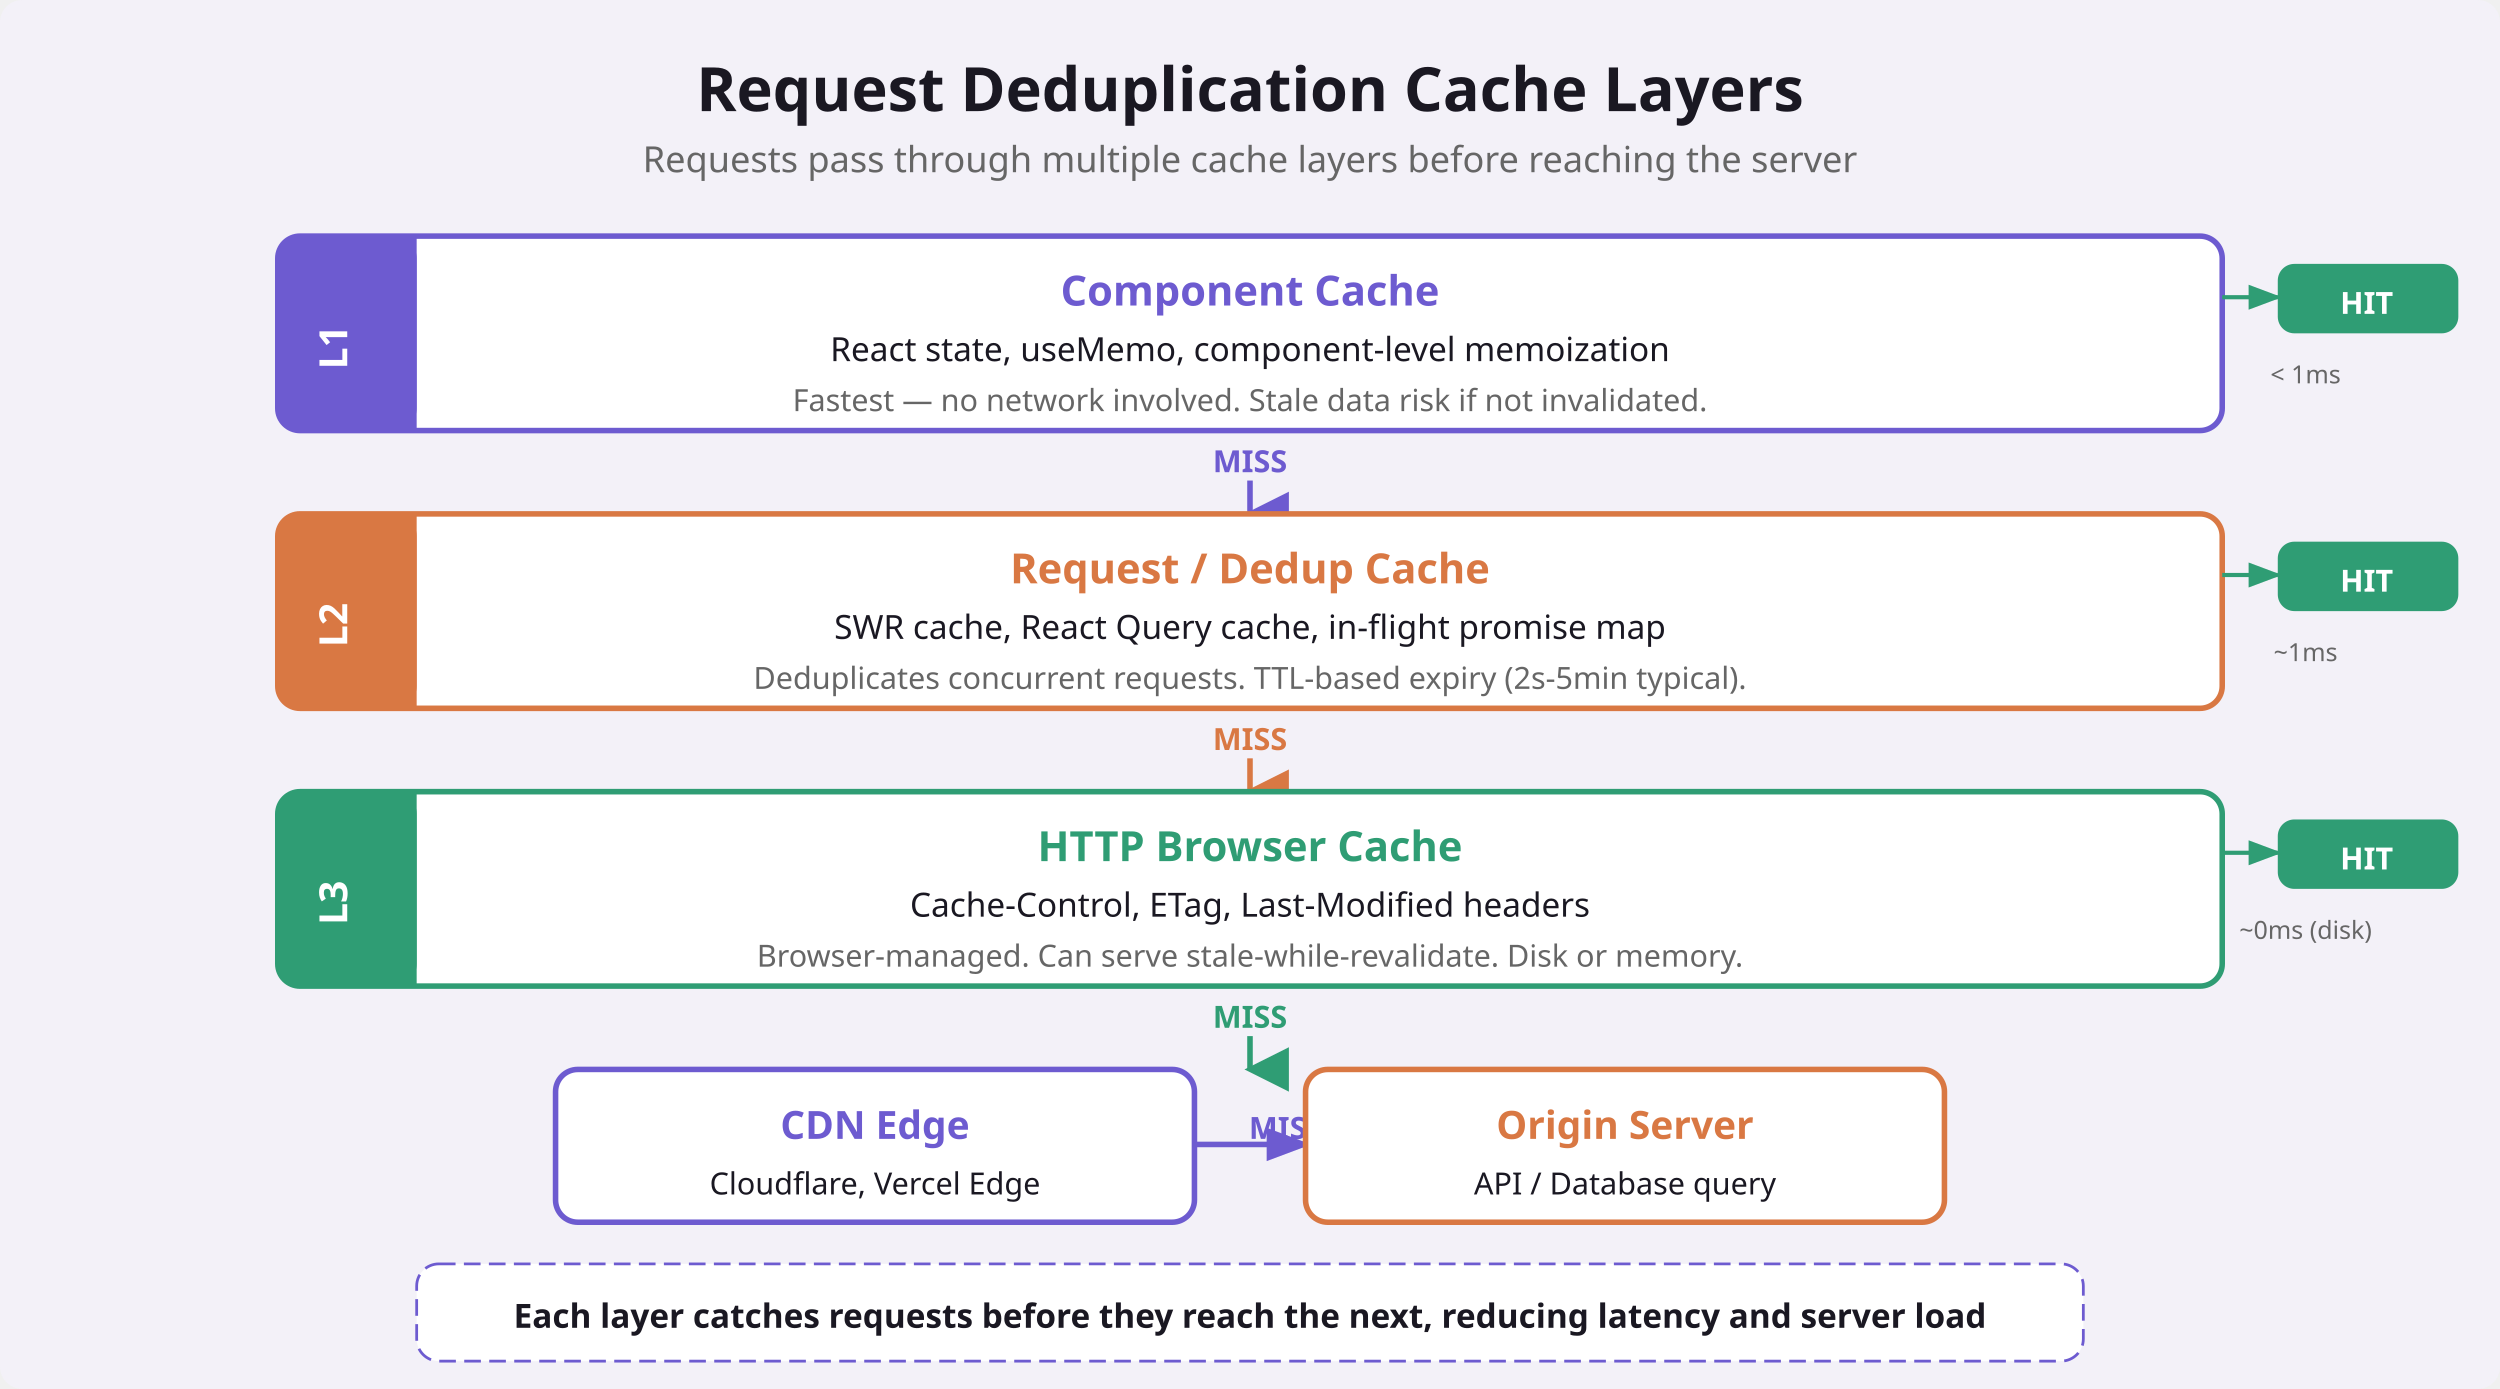
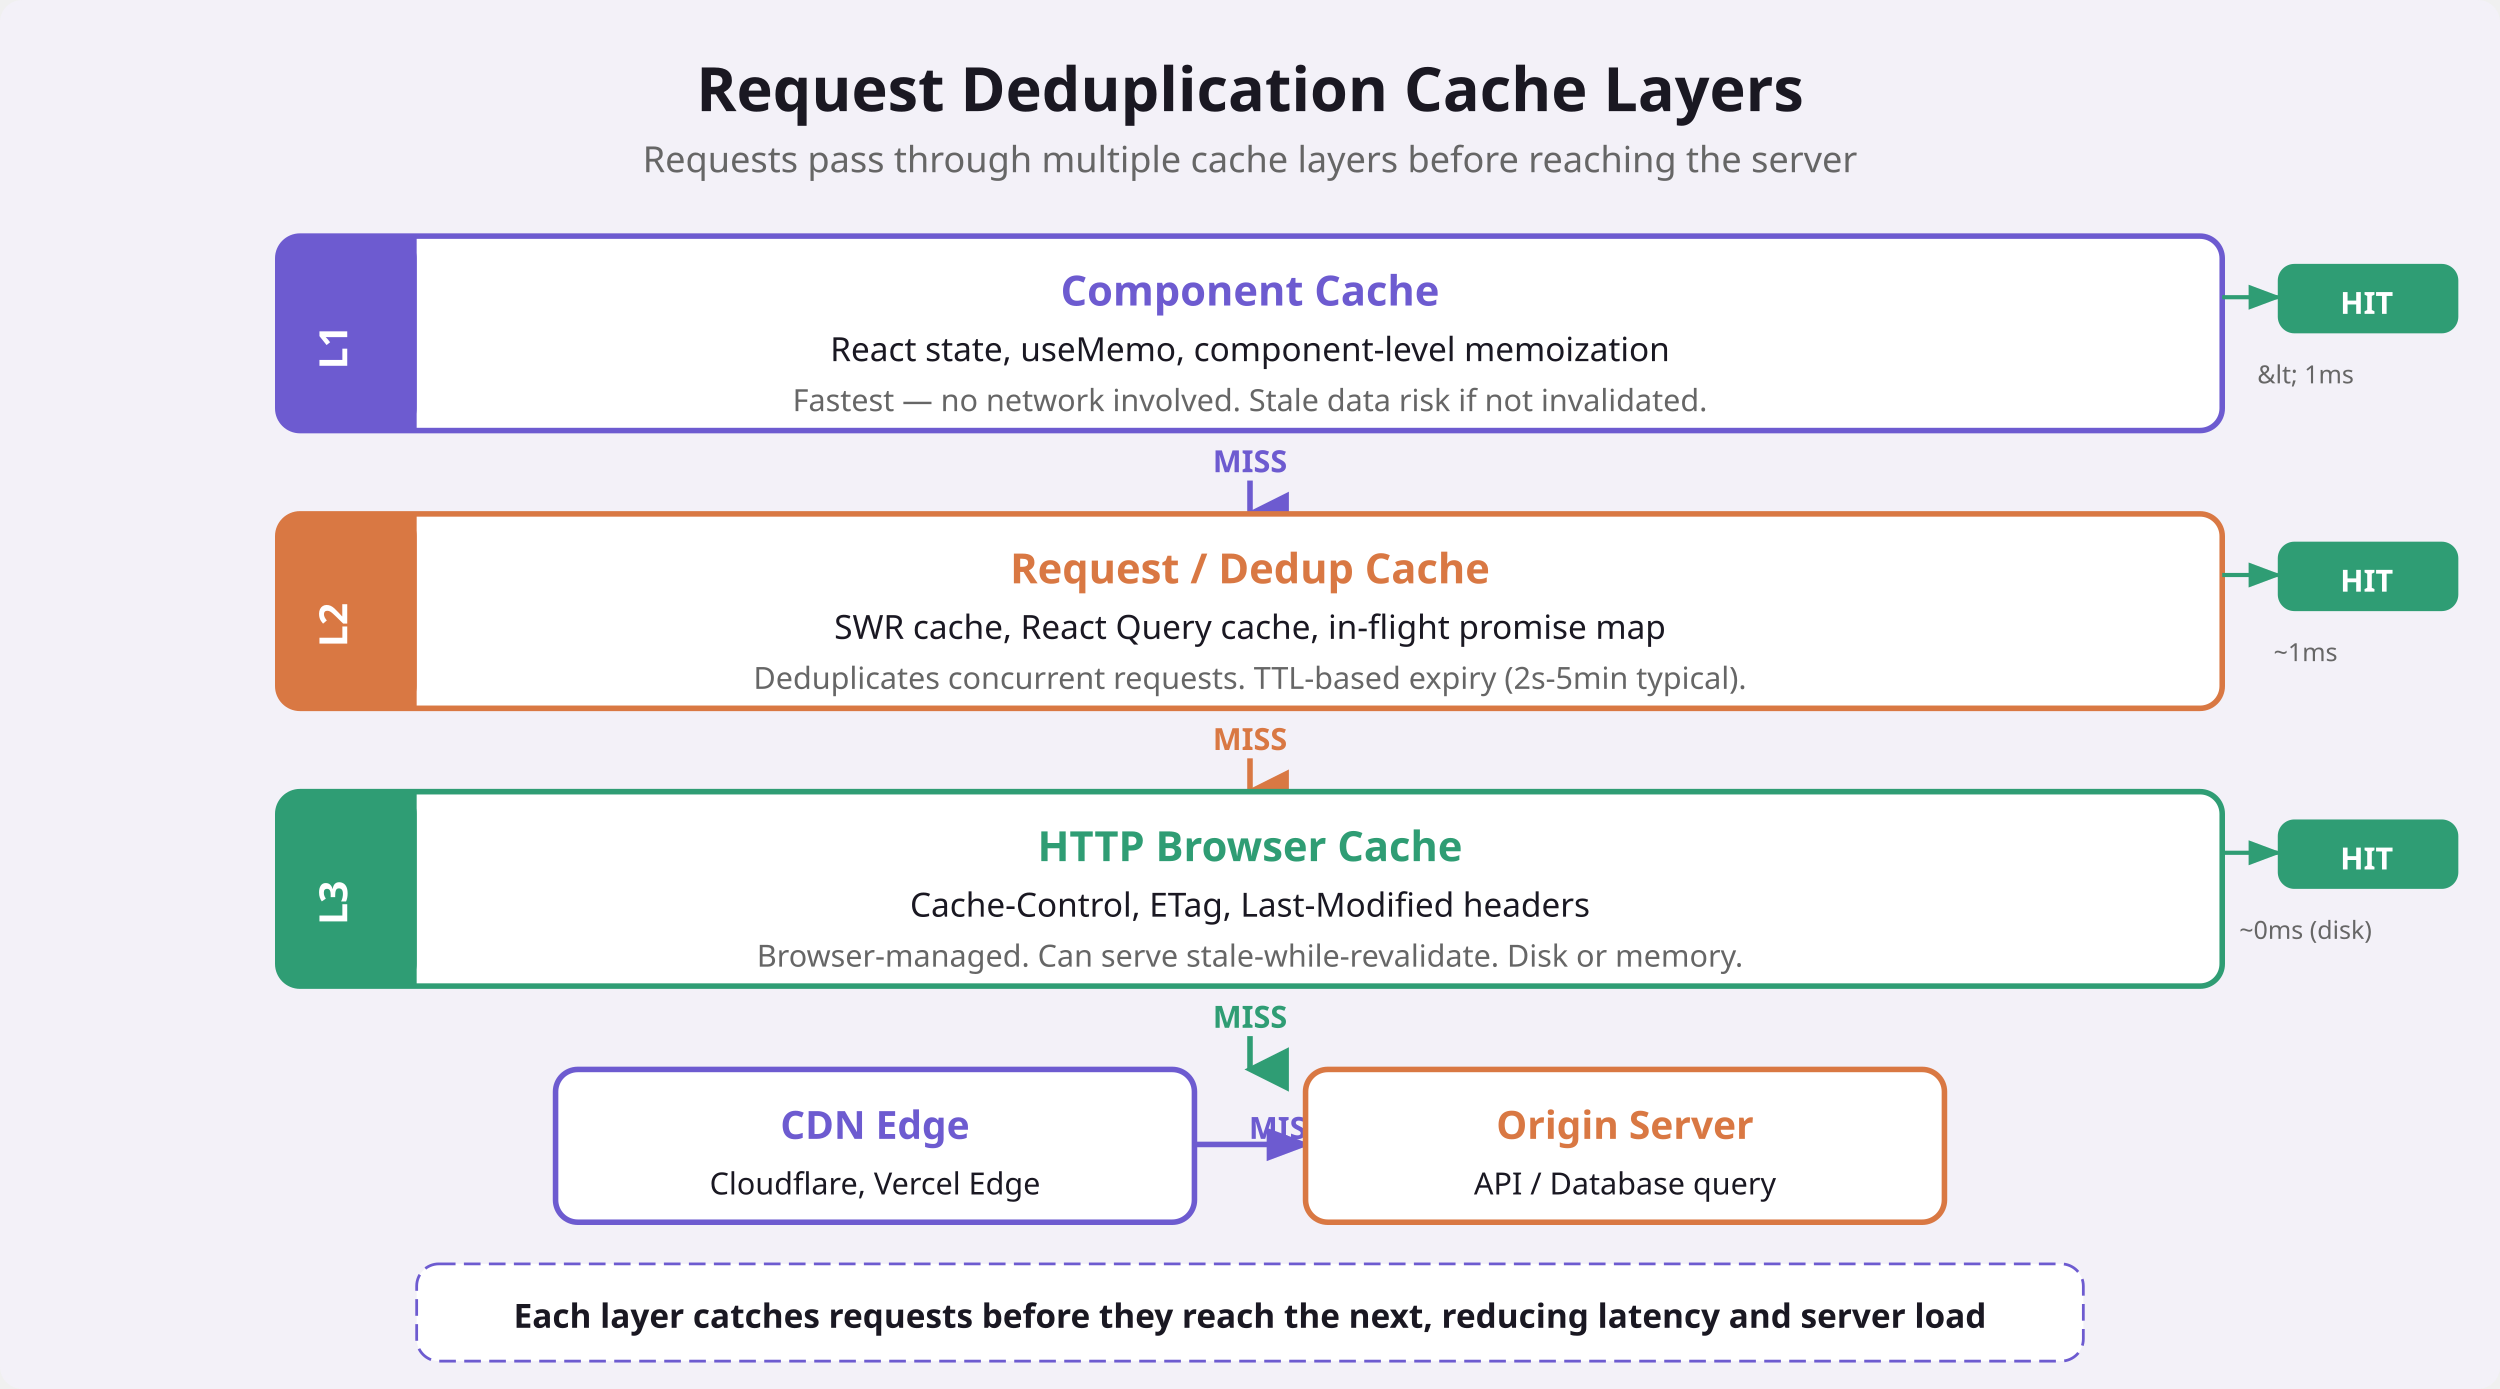
<svg xmlns="http://www.w3.org/2000/svg" viewBox="0 0 900 500" font-family="system-ui, sans-serif">
  <rect width="900" height="500" fill="#f3f1f8" rx="8" />
  <text x="450" y="40" text-anchor="middle" font-size="22" font-weight="bold" fill="#1a1822">Request Deduplication Cache Layers</text>
  <text x="450" y="62" text-anchor="middle" font-size="13" fill="#666">Requests pass through multiple cache layers before reaching the server</text>
  <rect x="100" y="85" width="700" height="70" rx="8" fill="white" stroke="#6d5bd0" stroke-width="2" />
  <rect x="100" y="85" width="50" height="70" rx="8" fill="#6d5bd0" />
  <rect x="130" y="85" width="20" height="70" fill="#6d5bd0" />
  <text x="125" y="125" text-anchor="middle" font-size="14" font-weight="bold" fill="white" transform="rotate(-90, 125, 125)">L1</text>
  <text x="450" y="110" text-anchor="middle" font-size="15" font-weight="bold" fill="#6d5bd0">Component Cache</text>
  <text x="450" y="130" text-anchor="middle" font-size="12" fill="#1a1822">React state, useMemo, component-level memoization</text>
  <text x="450" y="148" text-anchor="middle" font-size="11" fill="#666">Fastest — no network involved. Stale data risk if not invalidated.</text>
  <text x="450" y="170" text-anchor="middle" font-size="11" fill="#6d5bd0" font-weight="600">MISS</text>
  <line x1="450" y1="173" x2="450" y2="185" stroke="#6d5bd0" stroke-width="2" marker-end="url(#arrDown)" />
  <rect x="100" y="185" width="700" height="70" rx="8" fill="white" stroke="#d97843" stroke-width="2" />
  <rect x="100" y="185" width="50" height="70" rx="8" fill="#d97843" />
  <rect x="130" y="185" width="20" height="70" fill="#d97843" />
  <text x="125" y="225" text-anchor="middle" font-size="14" font-weight="bold" fill="white" transform="rotate(-90, 125, 225)">L2</text>
  <text x="450" y="210" text-anchor="middle" font-size="15" font-weight="bold" fill="#d97843">Request / Dedup Cache</text>
  <text x="450" y="230" text-anchor="middle" font-size="12" fill="#1a1822">SWR cache, React Query cache, in-flight promise map</text>
  <text x="450" y="248" text-anchor="middle" font-size="11" fill="#666">Deduplicates concurrent requests. TTL-based expiry (2s-5min typical).</text>
  <text x="450" y="270" text-anchor="middle" font-size="11" fill="#d97843" font-weight="600">MISS</text>
  <line x1="450" y1="273" x2="450" y2="285" stroke="#d97843" stroke-width="2" marker-end="url(#arrDownO)" />
  <rect x="100" y="285" width="700" height="70" rx="8" fill="white" stroke="#2f9d74" stroke-width="2" />
  <rect x="100" y="285" width="50" height="70" rx="8" fill="#2f9d74" />
  <rect x="130" y="285" width="20" height="70" fill="#2f9d74" />
  <text x="125" y="325" text-anchor="middle" font-size="14" font-weight="bold" fill="white" transform="rotate(-90, 125, 325)">L3</text>
  <text x="450" y="310" text-anchor="middle" font-size="15" font-weight="bold" fill="#2f9d74">HTTP Browser Cache</text>
  <text x="450" y="330" text-anchor="middle" font-size="12" fill="#1a1822">Cache-Control, ETag, Last-Modified headers</text>
  <text x="450" y="348" text-anchor="middle" font-size="11" fill="#666">Browser-managed. Can serve stale-while-revalidate. Disk or memory.</text>
  <text x="450" y="370" text-anchor="middle" font-size="11" fill="#2f9d74" font-weight="600">MISS</text>
  <line x1="450" y1="373" x2="450" y2="385" stroke="#2f9d74" stroke-width="2" marker-end="url(#arrDownG)" />
  <rect x="200" y="385" width="230" height="55" rx="8" fill="white" stroke="#6d5bd0" stroke-width="2" />
  <text x="315" y="410" text-anchor="middle" font-size="14" font-weight="bold" fill="#6d5bd0">CDN Edge</text>
  <text x="315" y="430" text-anchor="middle" font-size="11" fill="#1a1822">Cloudflare, Vercel Edge</text>
  <text x="463" y="410" text-anchor="middle" font-size="11" fill="#6d5bd0" font-weight="600">MISS</text>
  <line x1="430" y1="412" x2="470" y2="412" stroke="#6d5bd0" stroke-width="2" marker-end="url(#arrRight)" />
  <rect x="470" y="385" width="230" height="55" rx="8" fill="white" stroke="#d97843" stroke-width="2" />
  <text x="585" y="410" text-anchor="middle" font-size="14" font-weight="bold" fill="#d97843">Origin Server</text>
  <text x="585" y="430" text-anchor="middle" font-size="11" fill="#1a1822">API / Database query</text>
  <rect x="820" y="95" width="65" height="25" rx="6" fill="#2f9d74" />
  <text x="852" y="113" text-anchor="middle" font-size="11" font-weight="bold" fill="white">HIT</text>
  <line x1="800" y1="107" x2="820" y2="107" stroke="#2f9d74" stroke-width="1.5" marker-end="url(#arrRightG)" />
  <rect x="820" y="195" width="65" height="25" rx="6" fill="#2f9d74" />
  <text x="852" y="213" text-anchor="middle" font-size="11" font-weight="bold" fill="white">HIT</text>
  <line x1="800" y1="207" x2="820" y2="207" stroke="#2f9d74" stroke-width="1.5" marker-end="url(#arrRightG)" />
  <rect x="820" y="295" width="65" height="25" rx="6" fill="#2f9d74" />
  <text x="852" y="313" text-anchor="middle" font-size="11" font-weight="bold" fill="white">HIT</text>
  <line x1="800" y1="307" x2="820" y2="307" stroke="#2f9d74" stroke-width="1.5" marker-end="url(#arrRightG)" />
-   <text x="830" y="138" text-anchor="middle" font-size="9" fill="#666">&lt; 1ms</text>
+   <text x="830" y="138" text-anchor="middle" font-size="9" fill="#666">&amp;lt; 1ms</text>
  <text x="830" y="238" text-anchor="middle" font-size="9" fill="#666">~1ms</text>
  <text x="830" y="338" text-anchor="middle" font-size="9" fill="#666">~0ms (disk)</text>
  <rect x="150" y="455" width="600" height="35" rx="8" fill="white" stroke="#6d5bd0" stroke-width="1" stroke-dasharray="6,3" />
  <text x="450" y="478" text-anchor="middle" font-size="12" fill="#1a1822" font-weight="600">Each layer catches requests before they reach the next, reducing latency and server load</text>
  <defs>
    <marker id="arrDown" markerWidth="8" markerHeight="8" refX="4" refY="7" orient="auto">
      <polygon points="0 0, 8 0, 4 8" fill="#6d5bd0" />
    </marker>
    <marker id="arrDownO" markerWidth="8" markerHeight="8" refX="4" refY="7" orient="auto">
      <polygon points="0 0, 8 0, 4 8" fill="#d97843" />
    </marker>
    <marker id="arrDownG" markerWidth="8" markerHeight="8" refX="4" refY="7" orient="auto">
      <polygon points="0 0, 8 0, 4 8" fill="#2f9d74" />
    </marker>
    <marker id="arrRight" markerWidth="8" markerHeight="6" refX="7" refY="3" orient="auto">
      <polygon points="0 0, 8 3, 0 6" fill="#6d5bd0" />
    </marker>
    <marker id="arrRightG" markerWidth="8" markerHeight="6" refX="7" refY="3" orient="auto">
      <polygon points="0 0, 8 3, 0 6" fill="#2f9d74" />
    </marker>
  </defs>
</svg>
